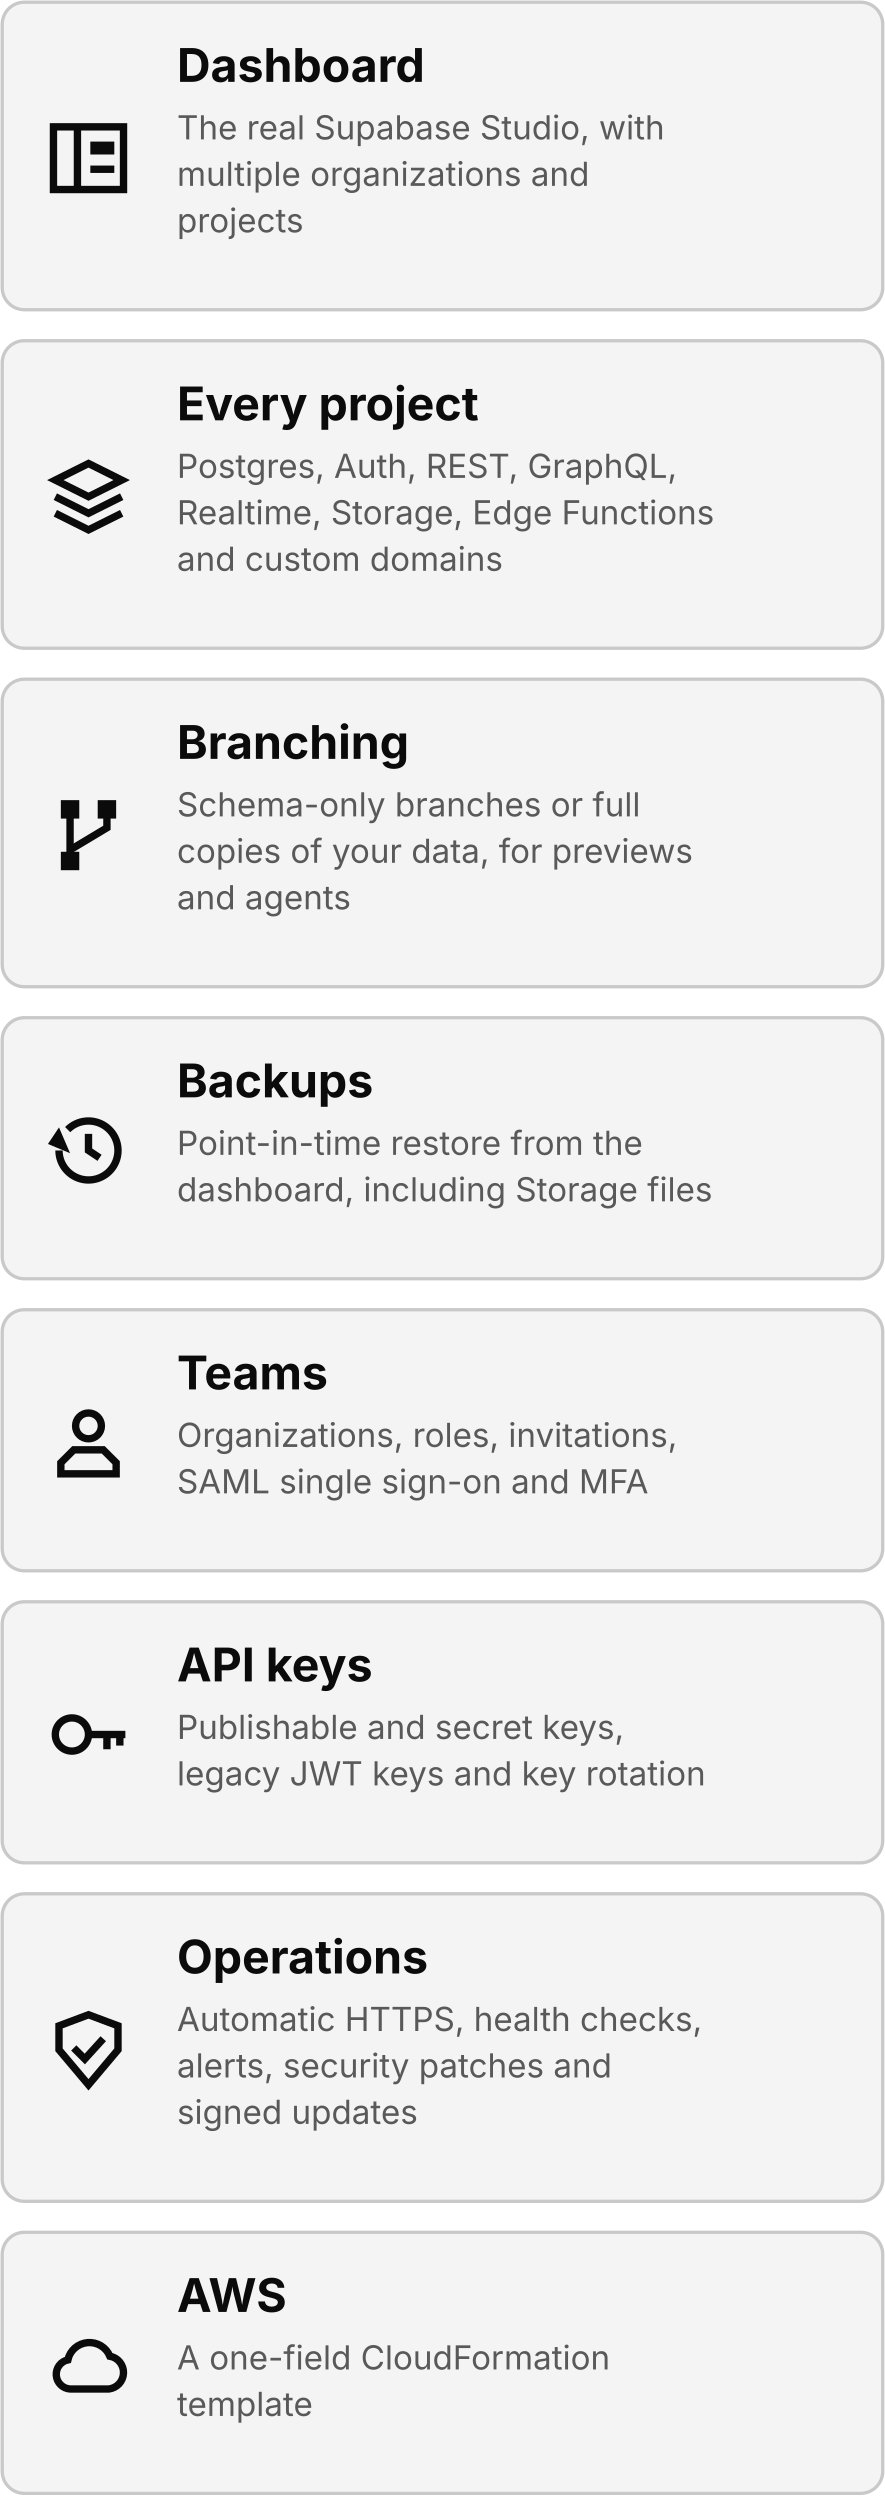
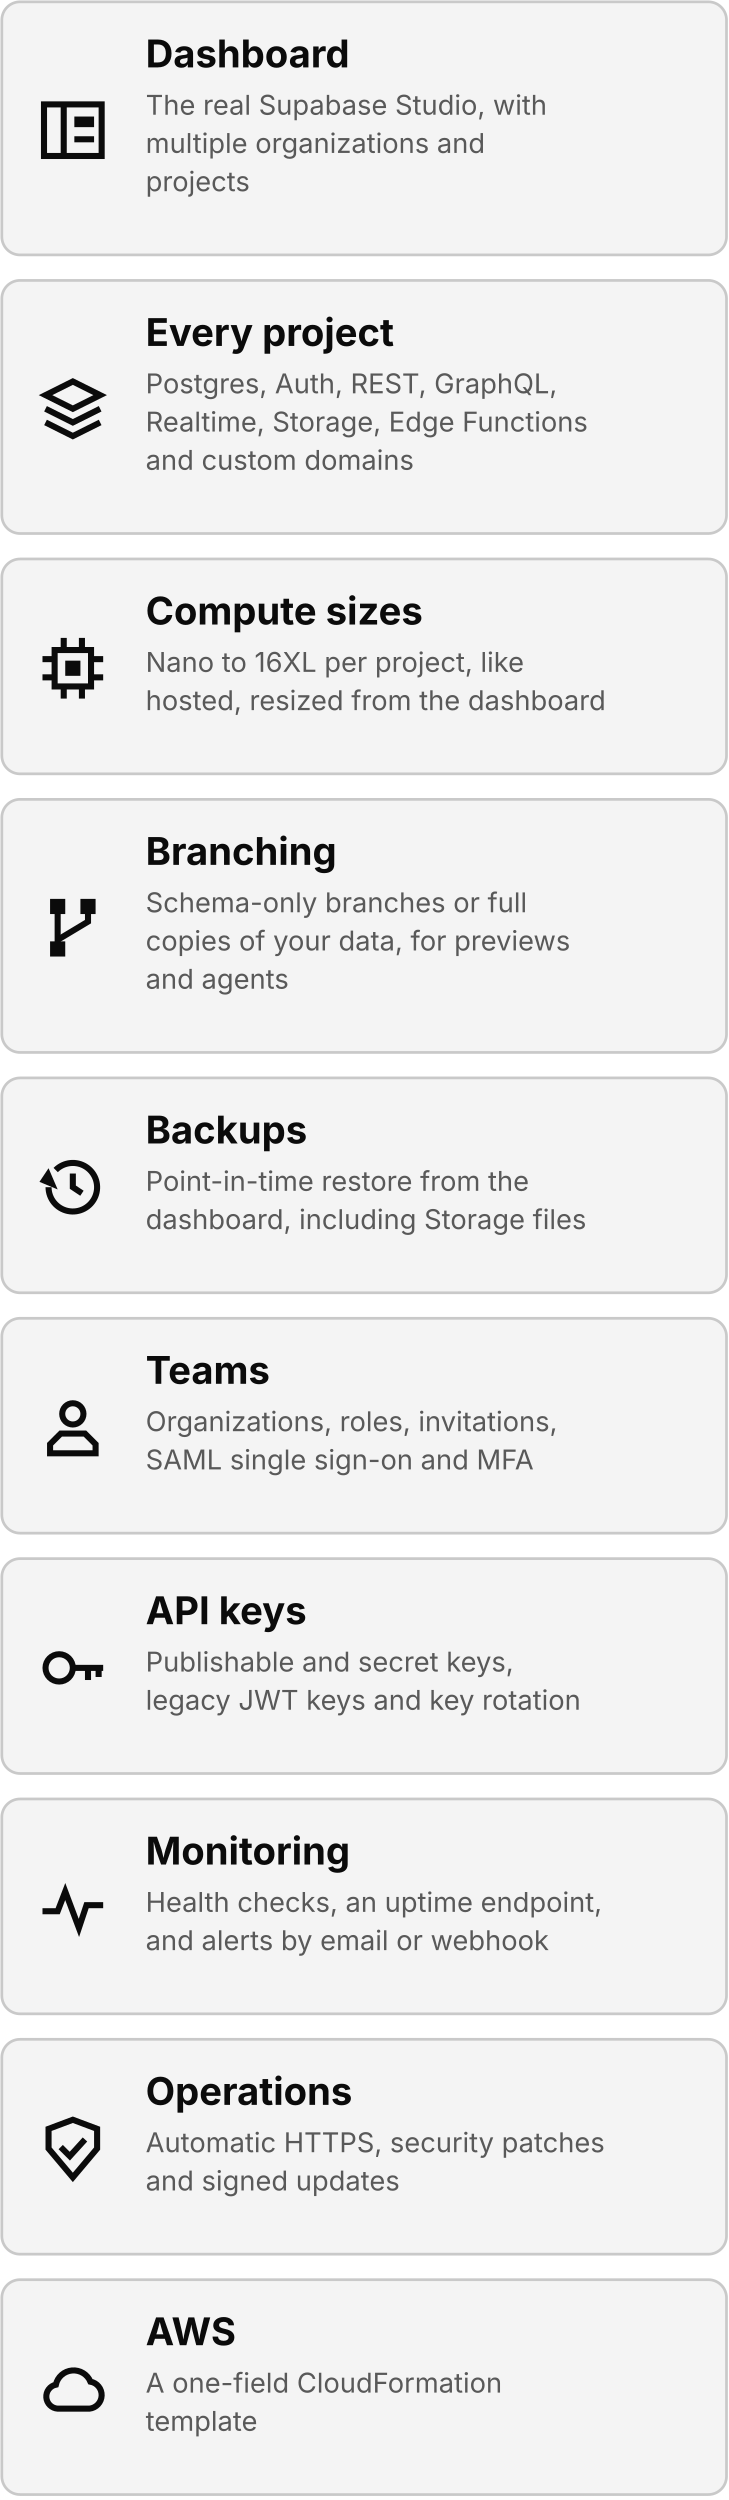
- <svg xmlns="http://www.w3.org/2000/svg" viewBox="0 0 400 1130" width="400" height="1130" role="img" aria-label="What is included (light, narrow)">
+ <svg xmlns="http://www.w3.org/2000/svg" viewBox="0 0 400 1373" width="400" height="1373" role="img" aria-label="What is included (light, narrow)">
  <rect x="1" y="1" width="398" height="139" rx="10" fill="#f4f4f4" stroke="#c9c9c9" stroke-width="1.5" />
  <g transform="translate(20 51.5) scale(0.8333)" fill="none" stroke="#0b0b0b" stroke-width="4" stroke-linejoin="miter" stroke-linecap="butt">
    <rect x="5" y="7" width="38" height="34" />
    <path d="M18 7V41" />
    <path stroke="none" fill="#0b0b0b" d="M25 15h13v7H25z" />
    <path d="M25 30h13" />
  </g>
  <text x="80" y="37" font-family="-apple-system, BlinkMacSystemFont, 'Segoe UI', Inter, Helvetica, Arial, sans-serif" font-size="21" font-weight="700" fill="#0b0b0b" text-anchor="start">Dashboard</text>
  <text x="80" y="63" font-family="-apple-system, BlinkMacSystemFont, 'Segoe UI', Inter, Helvetica, Arial, sans-serif" font-size="15" font-weight="400" fill="#595959" text-anchor="start">The real Supabase Studio, with</text>
  <text x="80" y="84" font-family="-apple-system, BlinkMacSystemFont, 'Segoe UI', Inter, Helvetica, Arial, sans-serif" font-size="15" font-weight="400" fill="#595959" text-anchor="start">multiple organizations and</text>
  <text x="80" y="105" font-family="-apple-system, BlinkMacSystemFont, 'Segoe UI', Inter, Helvetica, Arial, sans-serif" font-size="15" font-weight="400" fill="#595959" text-anchor="start">projects</text>
  <rect x="1" y="154" width="398" height="139" rx="10" fill="#f4f4f4" stroke="#c9c9c9" stroke-width="1.5" />
  <g transform="translate(20 204.5) scale(0.8333)" fill="none" stroke="#0b0b0b" stroke-width="4" stroke-linejoin="miter" stroke-linecap="butt">
    <path d="M24 6L42 15L24 24L6 15Z" />
    <path d="M6 24L24 33L42 24" />
    <path d="M6 33L24 42L42 33" />
  </g>
  <text x="80" y="190" font-family="-apple-system, BlinkMacSystemFont, 'Segoe UI', Inter, Helvetica, Arial, sans-serif" font-size="21" font-weight="700" fill="#0b0b0b" text-anchor="start">Every project</text>
  <text x="80" y="216" font-family="-apple-system, BlinkMacSystemFont, 'Segoe UI', Inter, Helvetica, Arial, sans-serif" font-size="15" font-weight="400" fill="#595959" text-anchor="start">Postgres, Auth, REST, GraphQL,</text>
  <text x="80" y="237" font-family="-apple-system, BlinkMacSystemFont, 'Segoe UI', Inter, Helvetica, Arial, sans-serif" font-size="15" font-weight="400" fill="#595959" text-anchor="start">Realtime, Storage, Edge Functions</text>
  <text x="80" y="258" font-family="-apple-system, BlinkMacSystemFont, 'Segoe UI', Inter, Helvetica, Arial, sans-serif" font-size="15" font-weight="400" fill="#595959" text-anchor="start">and custom domains</text>
-   <rect x="1" y="307" width="398" height="139" rx="10" fill="#f4f4f4" stroke="#c9c9c9" stroke-width="1.5" />
-   <g transform="translate(20 357.5) scale(0.8333)" fill="none" stroke="#0b0b0b" stroke-width="4" stroke-linejoin="miter" stroke-linecap="butt">
+   <rect x="1" y="307" width="398" height="118" rx="10" fill="#f4f4f4" stroke="#c9c9c9" stroke-width="1.5" />
+   <g transform="translate(20 347) scale(0.8333)" fill="none" stroke="#0b0b0b" stroke-width="4" stroke-linejoin="miter" stroke-linecap="butt">
+     <rect x="12" y="12" width="24" height="24" />
+     <path stroke="none" fill="#0b0b0b" d="M19 19h10v10H19z" />
+     <path d="M18 4V12M30 4V12M18 36V44M30 36V44M4 18H12M4 30H12M36 18H44M36 30H44" />
+   </g>
+   <text x="80" y="343" font-family="-apple-system, BlinkMacSystemFont, 'Segoe UI', Inter, Helvetica, Arial, sans-serif" font-size="21" font-weight="700" fill="#0b0b0b" text-anchor="start">Compute sizes</text>
+   <text x="80" y="369" font-family="-apple-system, BlinkMacSystemFont, 'Segoe UI', Inter, Helvetica, Arial, sans-serif" font-size="15" font-weight="400" fill="#595959" text-anchor="start">Nano to 16XL per project, like</text>
+   <text x="80" y="390" font-family="-apple-system, BlinkMacSystemFont, 'Segoe UI', Inter, Helvetica, Arial, sans-serif" font-size="15" font-weight="400" fill="#595959" text-anchor="start">hosted, resized from the dashboard</text>
+   <rect x="1" y="439" width="398" height="139" rx="10" fill="#f4f4f4" stroke="#c9c9c9" stroke-width="1.5" />
+   <g transform="translate(20 489.5) scale(0.8333)" fill="none" stroke="#0b0b0b" stroke-width="4" stroke-linejoin="miter" stroke-linecap="butt">
    <path d="M14 10V38" />
    <path d="M34 10V20L14 32" />
    <path stroke="none" fill="#0b0b0b" d="M9 5h10v10H9zM29 5h10v10H29zM9 33h10v10H9z" />
  </g>
-   <text x="80" y="343" font-family="-apple-system, BlinkMacSystemFont, 'Segoe UI', Inter, Helvetica, Arial, sans-serif" font-size="21" font-weight="700" fill="#0b0b0b" text-anchor="start">Branching</text>
-   <text x="80" y="369" font-family="-apple-system, BlinkMacSystemFont, 'Segoe UI', Inter, Helvetica, Arial, sans-serif" font-size="15" font-weight="400" fill="#595959" text-anchor="start">Schema-only branches or full</text>
-   <text x="80" y="390" font-family="-apple-system, BlinkMacSystemFont, 'Segoe UI', Inter, Helvetica, Arial, sans-serif" font-size="15" font-weight="400" fill="#595959" text-anchor="start">copies of your data, for previews</text>
-   <text x="80" y="411" font-family="-apple-system, BlinkMacSystemFont, 'Segoe UI', Inter, Helvetica, Arial, sans-serif" font-size="15" font-weight="400" fill="#595959" text-anchor="start">and agents</text>
-   <rect x="1" y="460" width="398" height="118" rx="10" fill="#f4f4f4" stroke="#c9c9c9" stroke-width="1.5" />
-   <g transform="translate(20 500) scale(0.8333)" fill="none" stroke="#0b0b0b" stroke-width="4" stroke-linejoin="miter" stroke-linecap="butt">
+   <text x="80" y="475" font-family="-apple-system, BlinkMacSystemFont, 'Segoe UI', Inter, Helvetica, Arial, sans-serif" font-size="21" font-weight="700" fill="#0b0b0b" text-anchor="start">Branching</text>
+   <text x="80" y="501" font-family="-apple-system, BlinkMacSystemFont, 'Segoe UI', Inter, Helvetica, Arial, sans-serif" font-size="15" font-weight="400" fill="#595959" text-anchor="start">Schema-only branches or full</text>
+   <text x="80" y="522" font-family="-apple-system, BlinkMacSystemFont, 'Segoe UI', Inter, Helvetica, Arial, sans-serif" font-size="15" font-weight="400" fill="#595959" text-anchor="start">copies of your data, for previews</text>
+   <text x="80" y="543" font-family="-apple-system, BlinkMacSystemFont, 'Segoe UI', Inter, Helvetica, Arial, sans-serif" font-size="15" font-weight="400" fill="#595959" text-anchor="start">and agents</text>
+   <rect x="1" y="592" width="398" height="118" rx="10" fill="#f4f4f4" stroke="#c9c9c9" stroke-width="1.5" />
+   <g transform="translate(20 632) scale(0.8333)" fill="none" stroke="#0b0b0b" stroke-width="4" stroke-linejoin="miter" stroke-linecap="butt">
    <path d="M12.7 12.7A16 16 0 1 1 8 24" />
    <path d="M24 15V24L30 28" />
    <path stroke="none" fill="#0b0b0b" d="M2 20.5L14 25.5L8 11.5Z" />
  </g>
-   <text x="80" y="496" font-family="-apple-system, BlinkMacSystemFont, 'Segoe UI', Inter, Helvetica, Arial, sans-serif" font-size="21" font-weight="700" fill="#0b0b0b" text-anchor="start">Backups</text>
-   <text x="80" y="522" font-family="-apple-system, BlinkMacSystemFont, 'Segoe UI', Inter, Helvetica, Arial, sans-serif" font-size="15" font-weight="400" fill="#595959" text-anchor="start">Point-in-time restore from the</text>
-   <text x="80" y="543" font-family="-apple-system, BlinkMacSystemFont, 'Segoe UI', Inter, Helvetica, Arial, sans-serif" font-size="15" font-weight="400" fill="#595959" text-anchor="start">dashboard, including Storage files</text>
-   <rect x="1" y="592" width="398" height="118" rx="10" fill="#f4f4f4" stroke="#c9c9c9" stroke-width="1.5" />
-   <g transform="translate(20 632) scale(0.8333)" fill="none" stroke="#0b0b0b" stroke-width="4" stroke-linejoin="miter" stroke-linecap="butt">
+   <text x="80" y="628" font-family="-apple-system, BlinkMacSystemFont, 'Segoe UI', Inter, Helvetica, Arial, sans-serif" font-size="21" font-weight="700" fill="#0b0b0b" text-anchor="start">Backups</text>
+   <text x="80" y="654" font-family="-apple-system, BlinkMacSystemFont, 'Segoe UI', Inter, Helvetica, Arial, sans-serif" font-size="15" font-weight="400" fill="#595959" text-anchor="start">Point-in-time restore from the</text>
+   <text x="80" y="675" font-family="-apple-system, BlinkMacSystemFont, 'Segoe UI', Inter, Helvetica, Arial, sans-serif" font-size="15" font-weight="400" fill="#595959" text-anchor="start">dashboard, including Storage files</text>
+   <rect x="1" y="724" width="398" height="118" rx="10" fill="#f4f4f4" stroke="#c9c9c9" stroke-width="1.5" />
+   <g transform="translate(20 764) scale(0.8333)" fill="none" stroke="#0b0b0b" stroke-width="4" stroke-linejoin="miter" stroke-linecap="butt">
    <circle cx="24" cy="15" r="7" />
    <path d="M9 41V35L16 28H32L39 35V41Z" />
  </g>
-   <text x="80" y="628" font-family="-apple-system, BlinkMacSystemFont, 'Segoe UI', Inter, Helvetica, Arial, sans-serif" font-size="21" font-weight="700" fill="#0b0b0b" text-anchor="start">Teams</text>
-   <text x="80" y="654" font-family="-apple-system, BlinkMacSystemFont, 'Segoe UI', Inter, Helvetica, Arial, sans-serif" font-size="15" font-weight="400" fill="#595959" text-anchor="start">Organizations, roles, invitations,</text>
-   <text x="80" y="675" font-family="-apple-system, BlinkMacSystemFont, 'Segoe UI', Inter, Helvetica, Arial, sans-serif" font-size="15" font-weight="400" fill="#595959" text-anchor="start">SAML single sign-on and MFA</text>
-   <rect x="1" y="724" width="398" height="118" rx="10" fill="#f4f4f4" stroke="#c9c9c9" stroke-width="1.5" />
-   <g transform="translate(20 764) scale(0.8333)" fill="none" stroke="#0b0b0b" stroke-width="4" stroke-linejoin="miter" stroke-linecap="butt">
+   <text x="80" y="760" font-family="-apple-system, BlinkMacSystemFont, 'Segoe UI', Inter, Helvetica, Arial, sans-serif" font-size="21" font-weight="700" fill="#0b0b0b" text-anchor="start">Teams</text>
+   <text x="80" y="786" font-family="-apple-system, BlinkMacSystemFont, 'Segoe UI', Inter, Helvetica, Arial, sans-serif" font-size="15" font-weight="400" fill="#595959" text-anchor="start">Organizations, roles, invitations,</text>
+   <text x="80" y="807" font-family="-apple-system, BlinkMacSystemFont, 'Segoe UI', Inter, Helvetica, Arial, sans-serif" font-size="15" font-weight="400" fill="#595959" text-anchor="start">SAML single sign-on and MFA</text>
+   <rect x="1" y="856" width="398" height="118" rx="10" fill="#f4f4f4" stroke="#c9c9c9" stroke-width="1.5" />
+   <g transform="translate(20 896) scale(0.8333)" fill="none" stroke="#0b0b0b" stroke-width="4" stroke-linejoin="miter" stroke-linecap="butt">
    <circle cx="15" cy="24" r="9" />
    <path d="M24 24H44" />
    <path d="M34 24V32M41 24V30" />
  </g>
-   <text x="80" y="760" font-family="-apple-system, BlinkMacSystemFont, 'Segoe UI', Inter, Helvetica, Arial, sans-serif" font-size="21" font-weight="700" fill="#0b0b0b" text-anchor="start">API keys</text>
-   <text x="80" y="786" font-family="-apple-system, BlinkMacSystemFont, 'Segoe UI', Inter, Helvetica, Arial, sans-serif" font-size="15" font-weight="400" fill="#595959" text-anchor="start">Publishable and secret keys,</text>
-   <text x="80" y="807" font-family="-apple-system, BlinkMacSystemFont, 'Segoe UI', Inter, Helvetica, Arial, sans-serif" font-size="15" font-weight="400" fill="#595959" text-anchor="start">legacy JWT keys and key rotation</text>
-   <rect x="1" y="856" width="398" height="139" rx="10" fill="#f4f4f4" stroke="#c9c9c9" stroke-width="1.5" />
-   <g transform="translate(20 906.5) scale(0.8333)" fill="none" stroke="#0b0b0b" stroke-width="4" stroke-linejoin="miter" stroke-linecap="butt">
+   <text x="80" y="892" font-family="-apple-system, BlinkMacSystemFont, 'Segoe UI', Inter, Helvetica, Arial, sans-serif" font-size="21" font-weight="700" fill="#0b0b0b" text-anchor="start">API keys</text>
+   <text x="80" y="918" font-family="-apple-system, BlinkMacSystemFont, 'Segoe UI', Inter, Helvetica, Arial, sans-serif" font-size="15" font-weight="400" fill="#595959" text-anchor="start">Publishable and secret keys,</text>
+   <text x="80" y="939" font-family="-apple-system, BlinkMacSystemFont, 'Segoe UI', Inter, Helvetica, Arial, sans-serif" font-size="15" font-weight="400" fill="#595959" text-anchor="start">legacy JWT keys and key rotation</text>
+   <rect x="1" y="988" width="398" height="118" rx="10" fill="#f4f4f4" stroke="#c9c9c9" stroke-width="1.5" />
+   <g transform="translate(20 1028) scale(0.8333)" fill="none" stroke="#0b0b0b" stroke-width="4" stroke-linejoin="miter" stroke-linecap="butt">
+     <path d="M4 26H14L19 13L28 37L33 22H44" />
+   </g>
+   <text x="80" y="1024" font-family="-apple-system, BlinkMacSystemFont, 'Segoe UI', Inter, Helvetica, Arial, sans-serif" font-size="21" font-weight="700" fill="#0b0b0b" text-anchor="start">Monitoring</text>
+   <text x="80" y="1050" font-family="-apple-system, BlinkMacSystemFont, 'Segoe UI', Inter, Helvetica, Arial, sans-serif" font-size="15" font-weight="400" fill="#595959" text-anchor="start">Health checks, an uptime endpoint,</text>
+   <text x="80" y="1071" font-family="-apple-system, BlinkMacSystemFont, 'Segoe UI', Inter, Helvetica, Arial, sans-serif" font-size="15" font-weight="400" fill="#595959" text-anchor="start">and alerts by email or webhook</text>
+   <rect x="1" y="1120" width="398" height="118" rx="10" fill="#f4f4f4" stroke="#c9c9c9" stroke-width="1.5" />
+   <g transform="translate(20 1160) scale(0.8333)" fill="none" stroke="#0b0b0b" stroke-width="4" stroke-linejoin="miter" stroke-linecap="butt">
    <path d="M24 5L40 11V24L24 43L8 24V11Z" />
    <path d="M16 23L22 29L32 18" />
  </g>
-   <text x="80" y="892" font-family="-apple-system, BlinkMacSystemFont, 'Segoe UI', Inter, Helvetica, Arial, sans-serif" font-size="21" font-weight="700" fill="#0b0b0b" text-anchor="start">Operations</text>
-   <text x="80" y="918" font-family="-apple-system, BlinkMacSystemFont, 'Segoe UI', Inter, Helvetica, Arial, sans-serif" font-size="15" font-weight="400" fill="#595959" text-anchor="start">Automatic HTTPS, health checks,</text>
-   <text x="80" y="939" font-family="-apple-system, BlinkMacSystemFont, 'Segoe UI', Inter, Helvetica, Arial, sans-serif" font-size="15" font-weight="400" fill="#595959" text-anchor="start">alerts, security patches and</text>
-   <text x="80" y="960" font-family="-apple-system, BlinkMacSystemFont, 'Segoe UI', Inter, Helvetica, Arial, sans-serif" font-size="15" font-weight="400" fill="#595959" text-anchor="start">signed updates</text>
-   <rect x="1" y="1009" width="398" height="118" rx="10" fill="#f4f4f4" stroke="#c9c9c9" stroke-width="1.5" />
-   <g transform="translate(20 1049) scale(0.8333)" fill="none" stroke="#0b0b0b" stroke-width="4" stroke-linejoin="miter" stroke-linecap="butt">
+   <text x="80" y="1156" font-family="-apple-system, BlinkMacSystemFont, 'Segoe UI', Inter, Helvetica, Arial, sans-serif" font-size="21" font-weight="700" fill="#0b0b0b" text-anchor="start">Operations</text>
+   <text x="80" y="1182" font-family="-apple-system, BlinkMacSystemFont, 'Segoe UI', Inter, Helvetica, Arial, sans-serif" font-size="15" font-weight="400" fill="#595959" text-anchor="start">Automatic HTTPS, security patches</text>
+   <text x="80" y="1203" font-family="-apple-system, BlinkMacSystemFont, 'Segoe UI', Inter, Helvetica, Arial, sans-serif" font-size="15" font-weight="400" fill="#595959" text-anchor="start">and signed updates</text>
+   <rect x="1" y="1252" width="398" height="118" rx="10" fill="#f4f4f4" stroke="#c9c9c9" stroke-width="1.5" />
+   <g transform="translate(20 1292) scale(0.8333)" fill="none" stroke="#0b0b0b" stroke-width="4" stroke-linejoin="miter" stroke-linecap="butt">
    <path d="M14 37A8 8 0 0 1 12.8 21.2A12 12 0 0 1 35.6 19.2A9 9 0 0 1 35 37Z" />
  </g>
-   <text x="80" y="1045" font-family="-apple-system, BlinkMacSystemFont, 'Segoe UI', Inter, Helvetica, Arial, sans-serif" font-size="21" font-weight="700" fill="#0b0b0b" text-anchor="start">AWS</text>
-   <text x="80" y="1071" font-family="-apple-system, BlinkMacSystemFont, 'Segoe UI', Inter, Helvetica, Arial, sans-serif" font-size="15" font-weight="400" fill="#595959" text-anchor="start">A one-field CloudFormation</text>
-   <text x="80" y="1092" font-family="-apple-system, BlinkMacSystemFont, 'Segoe UI', Inter, Helvetica, Arial, sans-serif" font-size="15" font-weight="400" fill="#595959" text-anchor="start">template</text>
+   <text x="80" y="1288" font-family="-apple-system, BlinkMacSystemFont, 'Segoe UI', Inter, Helvetica, Arial, sans-serif" font-size="21" font-weight="700" fill="#0b0b0b" text-anchor="start">AWS</text>
+   <text x="80" y="1314" font-family="-apple-system, BlinkMacSystemFont, 'Segoe UI', Inter, Helvetica, Arial, sans-serif" font-size="15" font-weight="400" fill="#595959" text-anchor="start">A one-field CloudFormation</text>
+   <text x="80" y="1335" font-family="-apple-system, BlinkMacSystemFont, 'Segoe UI', Inter, Helvetica, Arial, sans-serif" font-size="15" font-weight="400" fill="#595959" text-anchor="start">template</text>
</svg>
